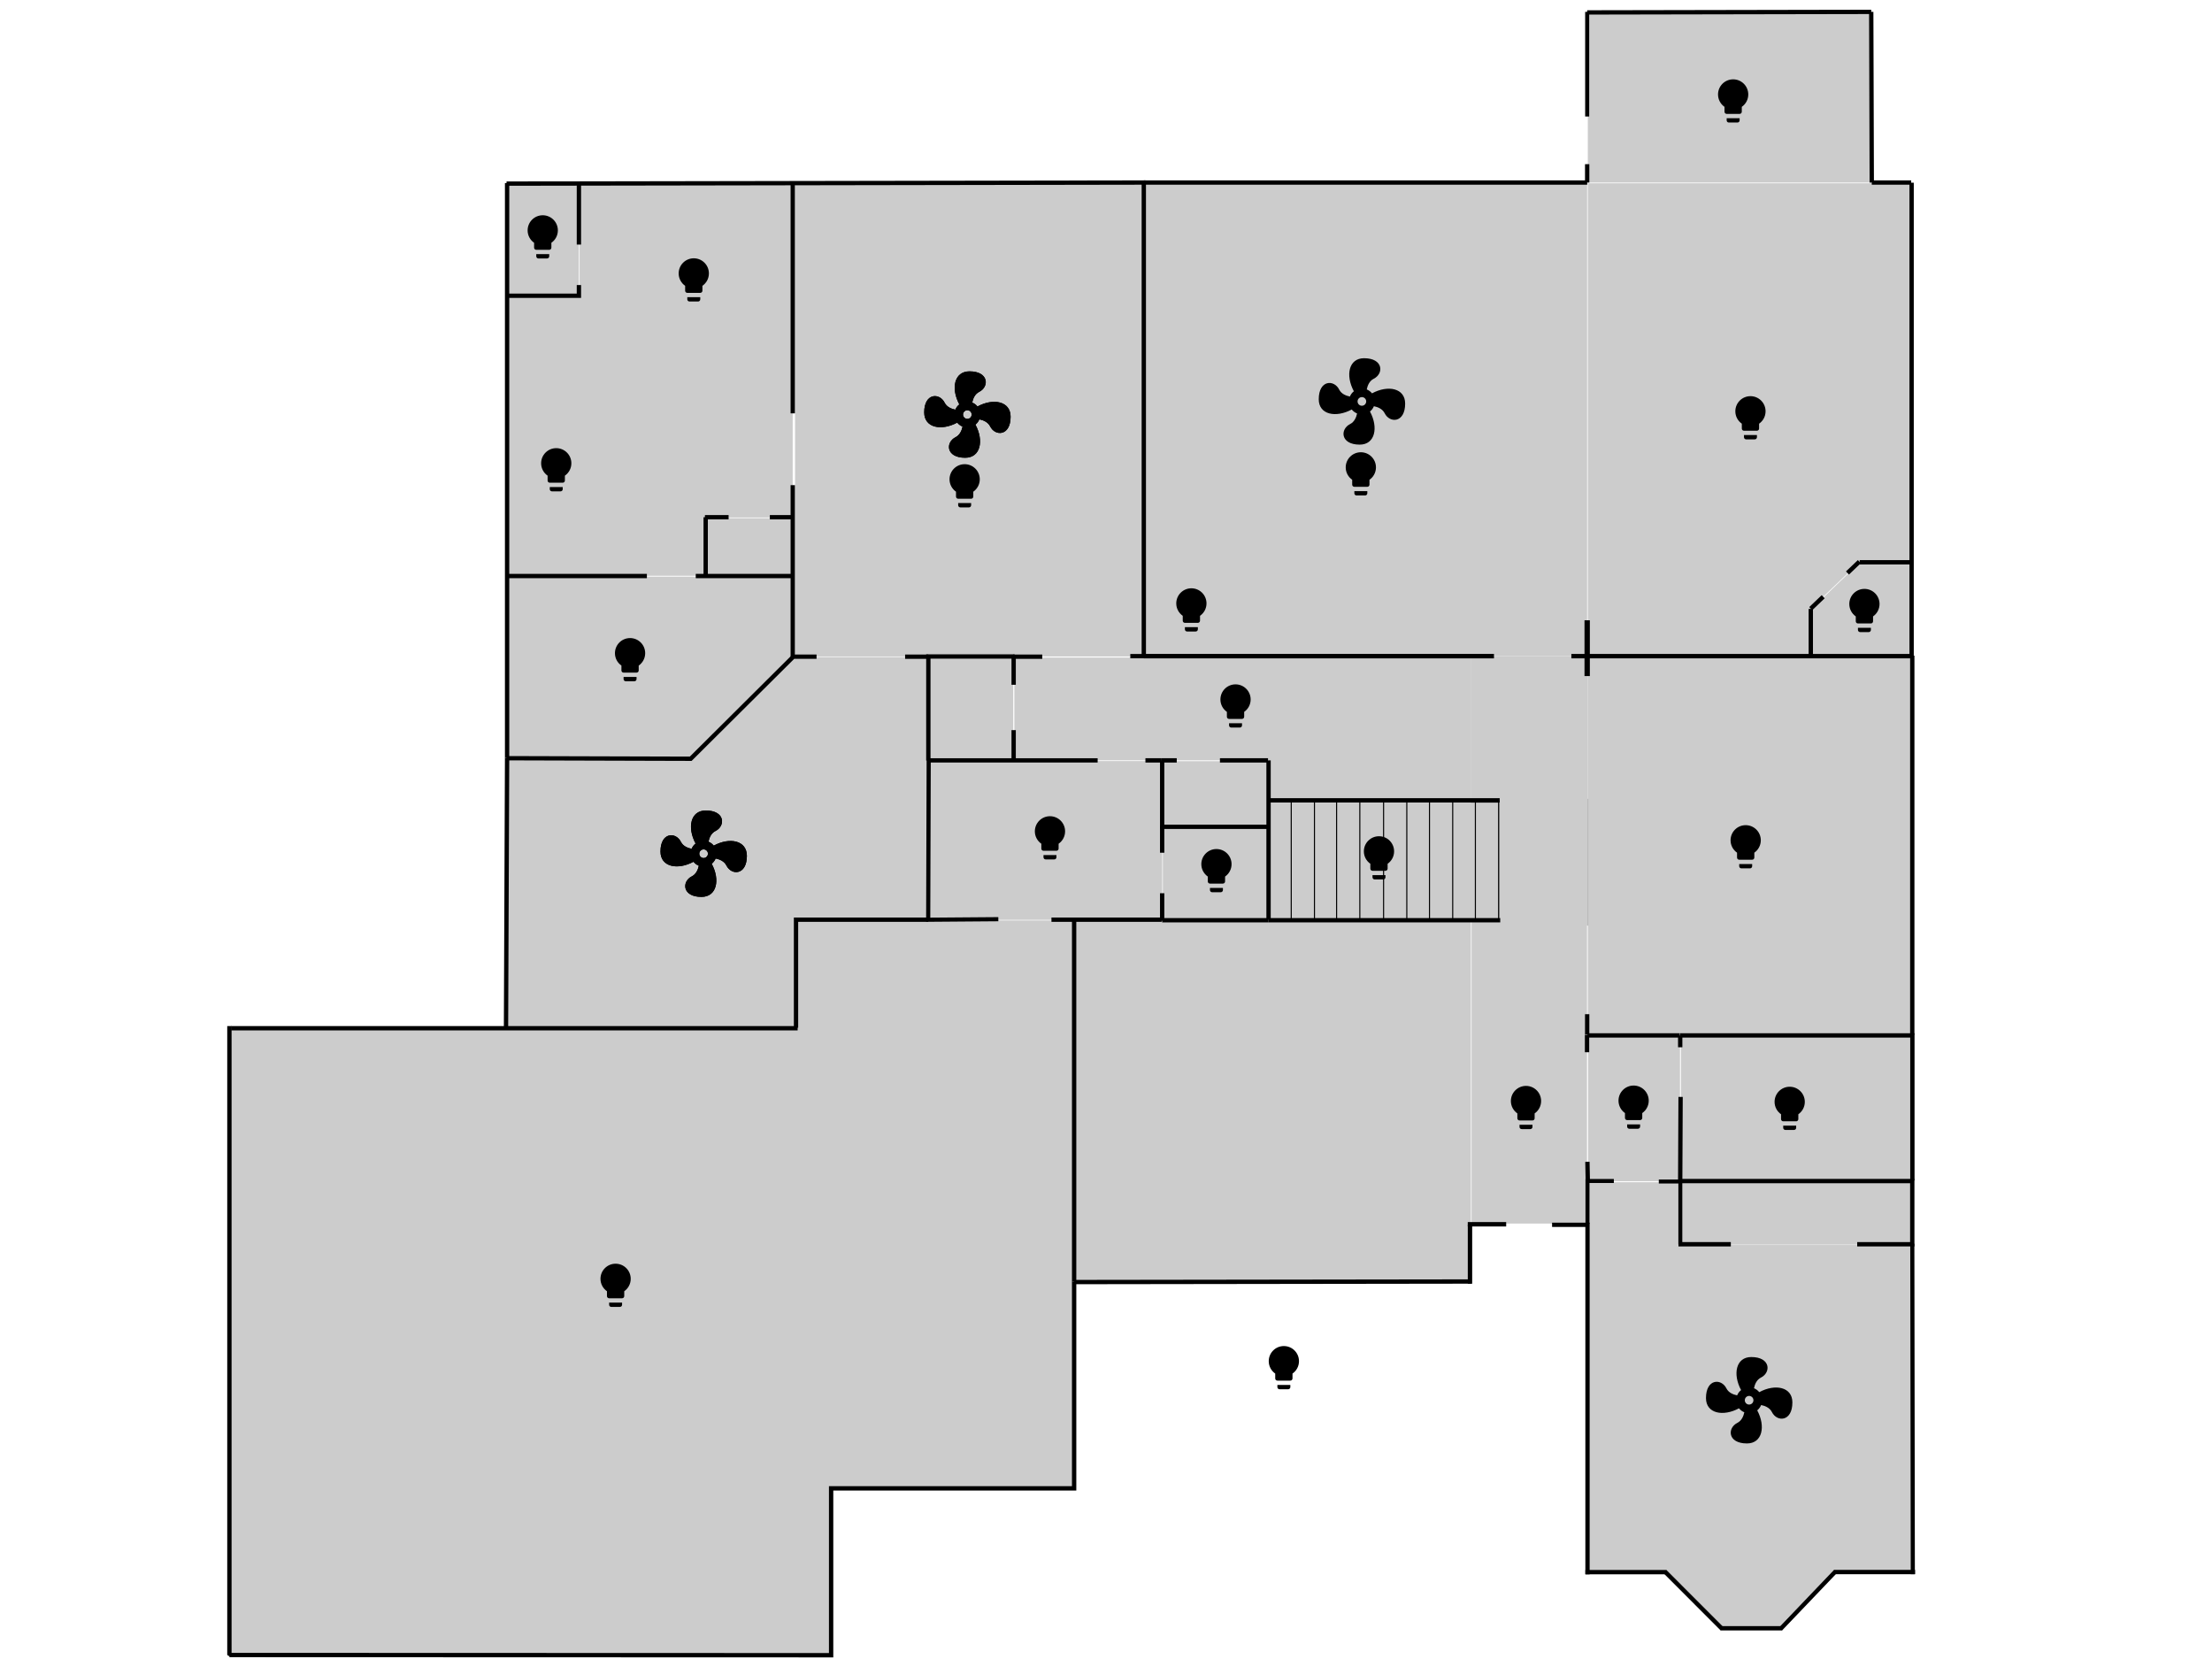
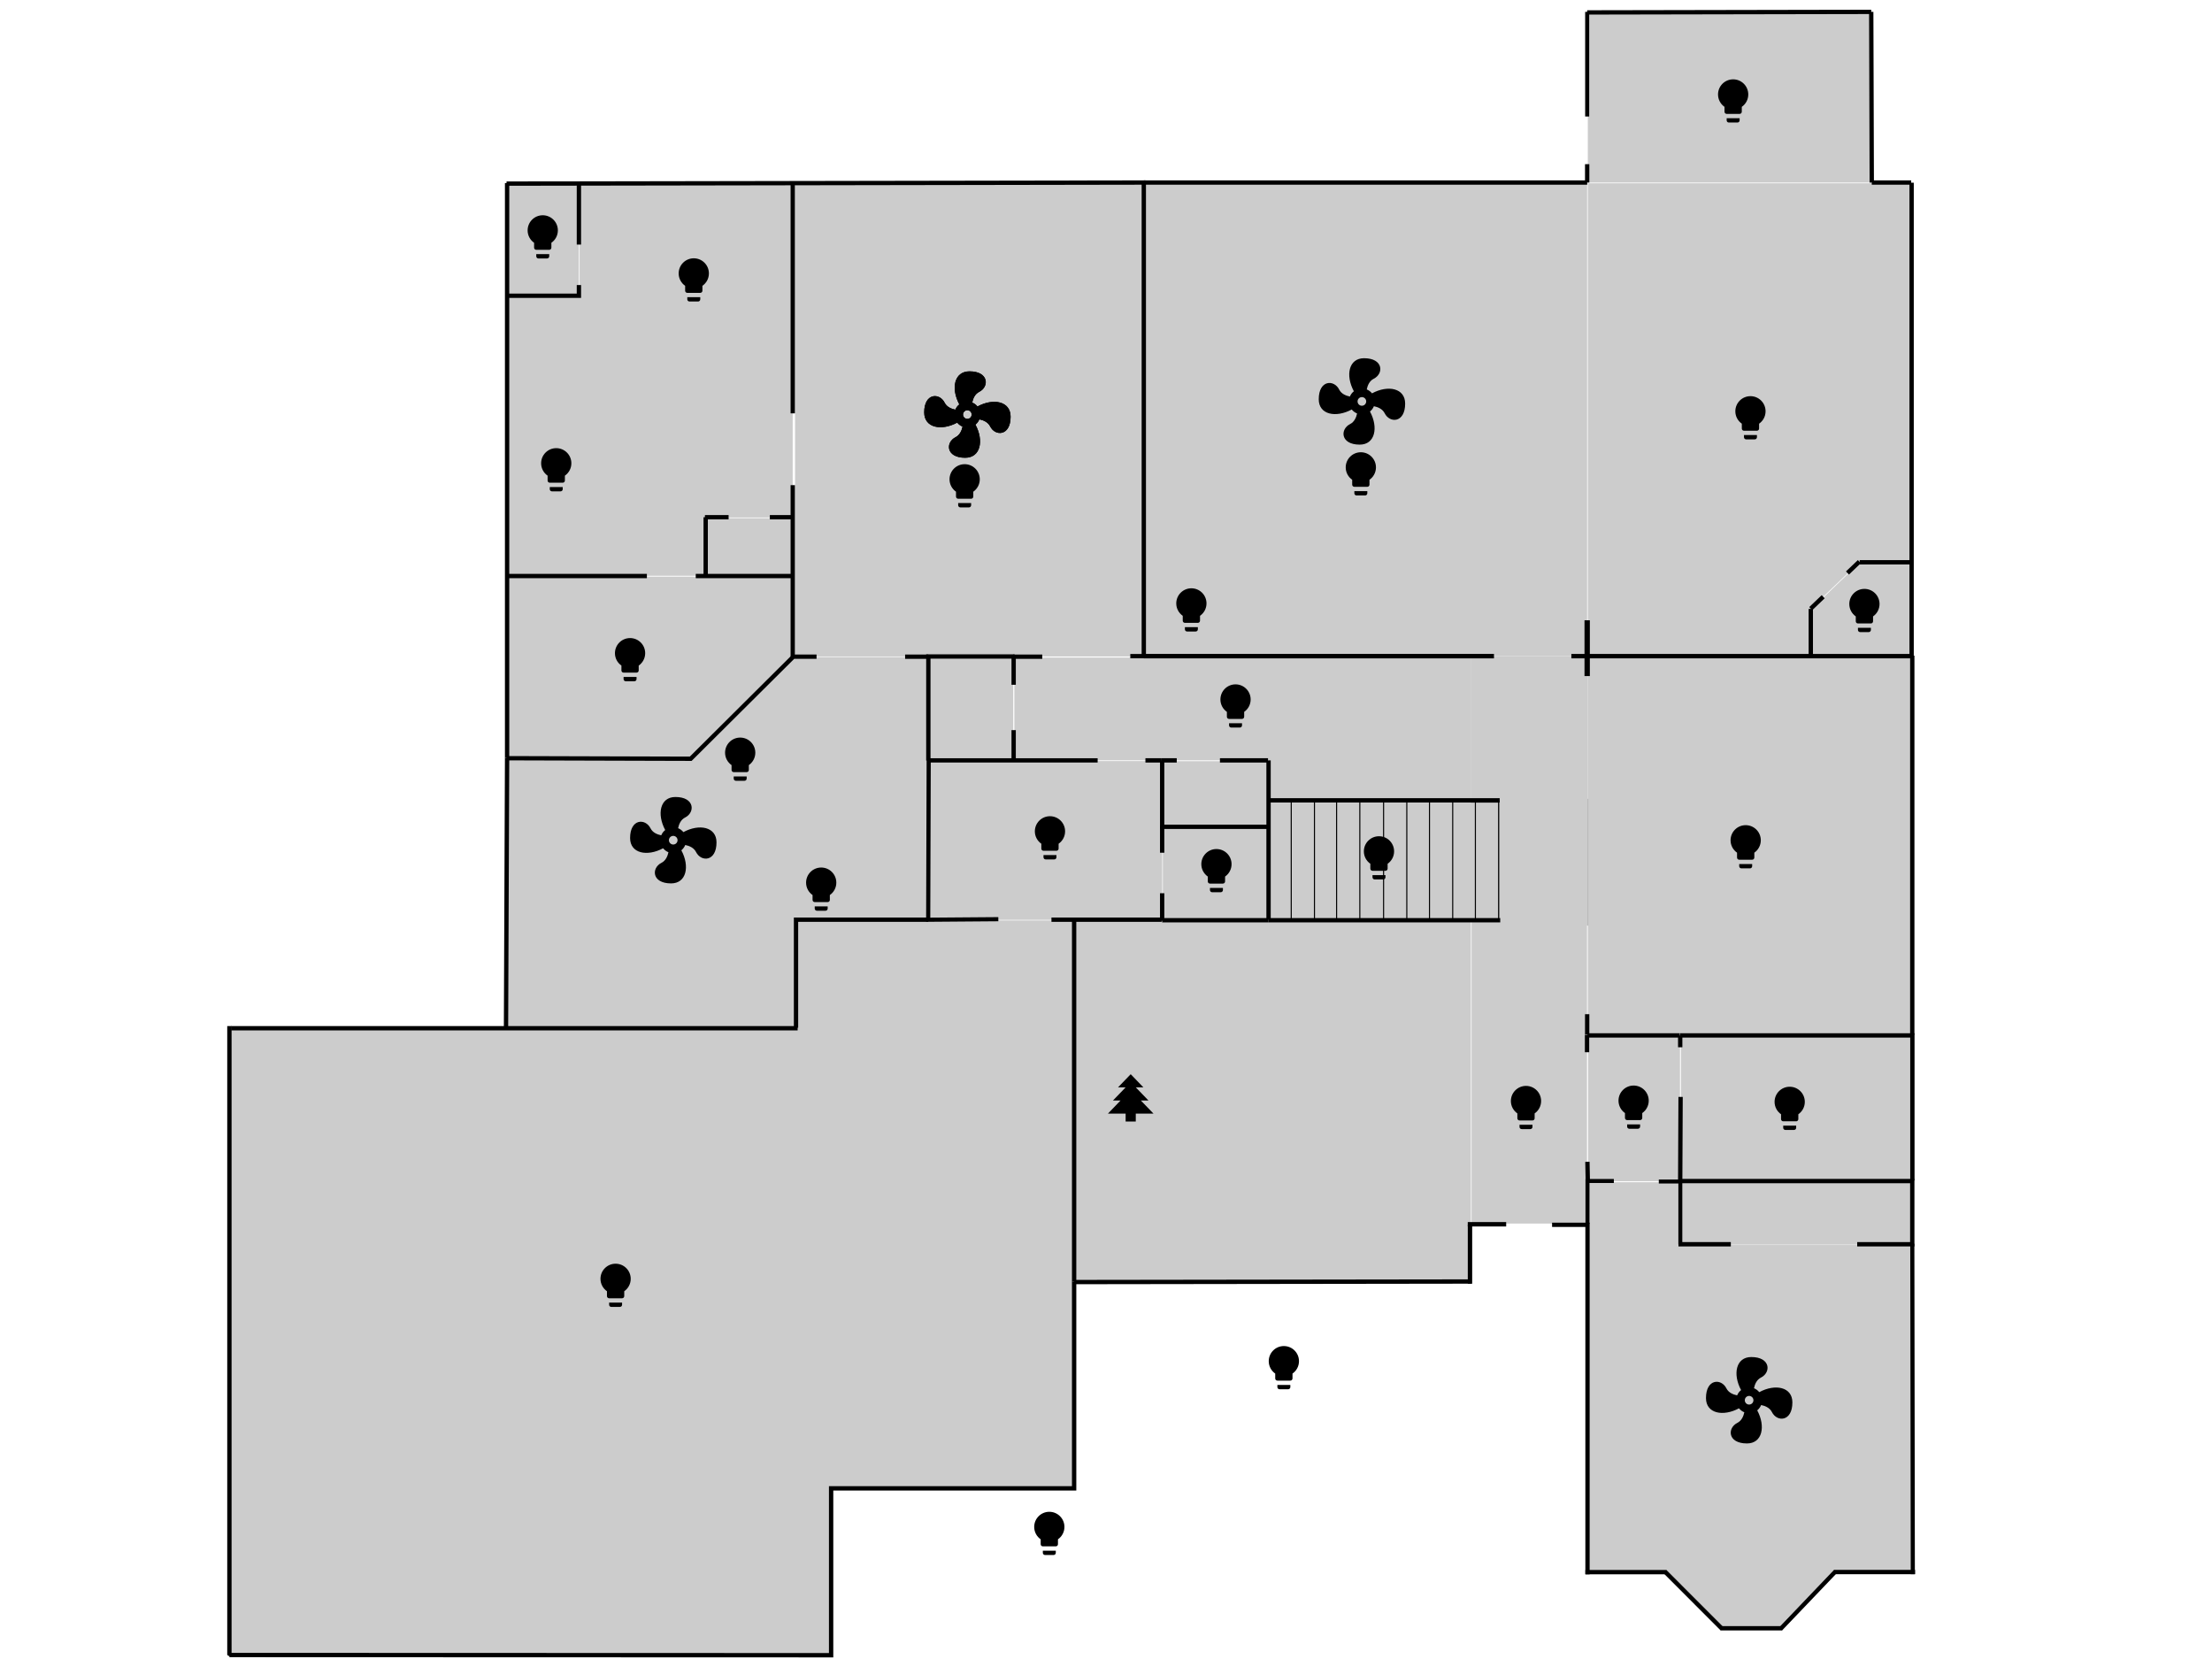
<svg xmlns="http://www.w3.org/2000/svg" width="1024" height="768" viewBox="0 0 1024 768" version="1.1" id="svg8">
  <defs id="defs2">
    <filter style="color-interpolation-filters:sRGB" id="filter4553" x="-0.783" width="2.566" y="-0.799" height="2.598">
      <feGaussianBlur stdDeviation="57.333" id="feGaussianBlur4555" />
    </filter>
  </defs>
  <g id="layer1" transform="translate(0,-93.79998)">
    <rect id="rect3742" width="175.767" height="172.231" x="214.152" y="543.097" style="opacity:0;stroke:none;stroke-opacity:1;filter:url(#filter4553)" transform="matrix(0.9641249,0,0,0.9706523,4.757906,7.760101)" />
    <path style="opacity:0.2;stroke:#000000;stroke-width:1.627;stroke-opacity:1" d="m 369.492,520.716 v 50.021 H 106.729 V 858.557 h 276.765 v -76.261 h 112.848 v -261.58 z" id="rect4581" />
    <path style="opacity:0.2;stroke:#000000;stroke-width:1.877;stroke-opacity:1" d="m 430.903,447.056 v 71.634 h 106.18 v -45.368 -26.266 z" id="rect4588" />
    <path style="opacity:0.2;stroke:#000000;stroke-width:1.879;stroke-opacity:1" d="m 539.228,447.109 h 47.205 v 28.329 h -47.205 z" id="rect4594" />
    <rect style="opacity:0.2;stroke:#000000;stroke-width:1.725;stroke-opacity:1" id="rect4599" width="47.312" height="41.149" x="539.175" y="477.543" />
    <rect style="opacity:0.2;stroke:#000000;stroke-width:1.593;stroke-opacity:1" id="rect4603" width="37.295" height="46.283" x="430.956" y="398.797" />
    <rect style="opacity:0.2;stroke:#000000;stroke-width:1.788;stroke-opacity:1" id="rect4616" width="160.532" height="217.354" x="368.946" y="179.446" />
    <path style="opacity:0.2;stroke:#000000;stroke-width:1.604;stroke-opacity:1" d="m 235.542,361.466 130.621,0.152 -0.002,36.514 -46.646,46.256 -83.973,-0.152 z" id="rect4618" />
    <path style="opacity:0.2;stroke:#000000;stroke-width:1.614;stroke-opacity:1" d="m 269.119,179.411 v 52.31 h -33.571 v 127.81 h 90.21 V 332.622 h 7.914 v -0.068 h 32.482 V 179.411 Z" id="rect4625" />
    <rect style="opacity:0.2;stroke:#000000;stroke-width:1.536;stroke-opacity:1" id="rect4635" width="31.569" height="50.369" x="235.621" y="179.411" />
    <rect style="opacity:0.2;stroke:#000000;stroke-width:1.522;stroke-opacity:1" id="rect4654" width="38.559" height="25.128" x="327.64" y="334.449" />
    <rect style="opacity:0.2;stroke:#000000;stroke-width:1.623;stroke-opacity:1" id="rect4656" width="181.816" height="165.79" x="498.282" y="520.714" />
    <path style="opacity:0.2;stroke:#000000;stroke-width:1.638;stroke-opacity:1" d="m 368.214,398.788 c -47.355,47.763 0.25,-0.5 -47.855,47.605 l -84.799,-0.25 0,122.726 h 131.904 v -50.231 h 61.255 l 0.25,-119.851 z" id="rect4663" />
    <rect style="opacity:0.2;stroke:#000000;stroke-width:1.591;stroke-opacity:1" id="rect4671" width="105.069" height="53.369" x="588.385" y="465.315" />
    <path id="rect4675" style="opacity:0.2;stroke:#000000;stroke-width:1.196;stroke-opacity:1" d="m 588.139,398.588 h 92.179 v 64.98 H 588.139 Z m -117.959,0.209 H 588.357 V 445.171 H 470.179 Z" />
    <rect style="opacity:0.2;stroke:#000000;stroke-width:1.614;stroke-opacity:1" id="rect4709" width="148.758" height="173.652" x="735.853" y="398.613" />
    <rect style="opacity:0.2;stroke:#000000;stroke-width:1.344;stroke-opacity:1" id="rect4711" width="105.921" height="65.763" x="778.829" y="574.072" />
    <path style="opacity:0.2;stroke:#000000;stroke-width:1.29;stroke-opacity:1" d="M 735.924 547.916 L 735.924 728.059 L 884.66 728.059 L 884.66 576.982 L 777.014 576.982 L 777.014 547.916 L 735.924 547.916 z M 773.576 728.674 L 785.59 740.689 L 797.602 752.705 L 810.861 752.693 L 824.121 752.682 L 832.684 743.693 C 837.393 738.75 842.53 733.348 844.1 731.689 L 846.953 728.674 L 810.266 728.674 L 773.576 728.674 z " transform="translate(0,93.79998)" id="binary_sensor.guest_occupancy">
      </path>
    <rect style="opacity:0.2;stroke:#000000;stroke-width:1.553;stroke-opacity:1" id="rect4715" width="41.001" height="65.682" x="735.94" y="574.174" />
    <rect style="opacity:0.2;stroke:#000000;stroke-width:1.614;stroke-opacity:1" id="rect4717" width="203.347" height="217.224" x="530.578" y="179.446" />
    <rect style="opacity:0.2;stroke:#000000;stroke-width:1.614;stroke-opacity:1" id="rect4721" width="129.912" height="77.265" x="735.854" y="100.24" />
    <path id="rect4735" style="opacity:0.2;stroke:#000000;stroke-width:1.614;stroke-opacity:1" d="m 837.496,353.174 h 22.969 c -22.969,21.996 0,0 -22.969,21.996 z M 735.853,179.448 V 396.671 H 837.496 V 353.174 h 47.115 V 179.448 Z" />
    <path style="opacity:0.2;stroke:#000000;stroke-width:0.913;stroke-opacity:1" d="m 860.827,354.959 h 23.983 v 41.711 h -45.676 v -20.856 z" id="rect5352" />
    <path style="fill:none;stroke:#000000;stroke-width:2.011;stroke-linecap:butt;stroke-linejoin:miter;stroke-miterlimit:4;stroke-dasharray:none;stroke-opacity:1" d="m 106.2,568.8 c 0,292.168 0,291.157 0,291.157 v 0 c 278.3,0.093 278.55,0.093 278.55,0.093 v 0 0 -77.25 h 112.5 v 0 0 l 0,-95.75" id="path5359" />
    <path style="opacity:0.2;stroke:#000000;stroke-width:2.961;stroke-opacity:1" d="M 682.416 305.246 L 682.416 370.26 L 733.496 370.26 L 733.496 305.246 L 682.416 305.246 z M 695.355 371.289 L 695.355 427.012 L 733.775 427.012 L 733.775 371.289 L 695.355 371.289 z M 682.715 428.254 L 682.715 564.943 L 733.195 564.943 L 733.195 428.254 L 682.715 428.254 z " transform="translate(0,93.79998)" id="path5914" />
    <path style="fill:none;stroke:#000000;stroke-width:2;stroke-linecap:butt;stroke-linejoin:miter;stroke-opacity:1;stroke-miterlimit:4;stroke-dasharray:none" d="m 497.25,687.3 183.75,-0.25" id="path5920" />
    <path style="fill:none;stroke:#000000;stroke-width:1px;stroke-linecap:butt;stroke-linejoin:miter;stroke-opacity:1" d="M 680.25,686.55 Z" id="path5926" />
    <path style="fill:none;stroke:#000000;stroke-width:2.029;stroke-linecap:butt;stroke-linejoin:miter;stroke-miterlimit:4;stroke-dasharray:none;stroke-opacity:1" d="m 680.5,688.081 v -27.281 0" id="path5928" />
    <path style="fill:none;stroke:#000000;stroke-width:2.045;stroke-linecap:butt;stroke-linejoin:miter;stroke-miterlimit:4;stroke-dasharray:none;stroke-opacity:1" d="m 679.469,660.55 h 17.781" id="path5930" />
    <path style="fill:none;stroke:#000000;stroke-width:1.979;stroke-linecap:butt;stroke-linejoin:miter;stroke-miterlimit:4;stroke-dasharray:none;stroke-opacity:1" d="m 718.505,660.795 v 0 0 h 16.394 v 161.797" id="path5932" />
    <path style="fill:none;stroke:#000000;stroke-width:1.854;stroke-linecap:butt;stroke-linejoin:miter;stroke-miterlimit:4;stroke-dasharray:none;stroke-opacity:1" d="m 734.892,660.338 v -19.823 h 12.202 v 0 0" id="path5949" />
    <path style="fill:none;stroke:#000000;stroke-width:1.825;stroke-linecap:butt;stroke-linejoin:miter;stroke-miterlimit:4;stroke-dasharray:none;stroke-opacity:1" d="m 767.912,640.758 h 9.966 v 29.087" id="path5951" />
    <path style="fill:none;stroke:#000000;stroke-width:2.02;stroke-linecap:butt;stroke-linejoin:miter;stroke-miterlimit:4;stroke-dasharray:none;stroke-opacity:1" d="m 777.012,669.8 h 24.238" id="path5953" />
    <path style="fill:none;stroke:#000000;stroke-width:2;stroke-linecap:butt;stroke-linejoin:miter;stroke-opacity:1;stroke-miterlimit:4;stroke-dasharray:none" d="m 859.75,669.8 v 0 0 h 25.5 v -29.25 0 0 l -107.5,0" id="path5955" />
    <path style="fill:none;stroke:#000000;stroke-width:1.907;stroke-linecap:butt;stroke-linejoin:miter;stroke-miterlimit:4;stroke-dasharray:none;stroke-opacity:1" d="m 885.267,669.548 0.228,152.973" id="path5957" />
    <path style="fill:none;stroke:#000000;stroke-width:2;stroke-linecap:butt;stroke-linejoin:miter;stroke-opacity:1;stroke-miterlimit:4;stroke-dasharray:none" d="m 885.298,640.299 v -67.175 0 0 0 0 l -107.48,10e-6 v 0" id="path5959" />
    <path style="fill:none;stroke:#000000;stroke-width:2;stroke-linecap:butt;stroke-linejoin:miter;stroke-opacity:1;stroke-miterlimit:4;stroke-dasharray:none" d="m 777.817,640.476 0.177,-38.891" id="path5961" />
    <path style="fill:none;stroke:#000000;stroke-width:2;stroke-linecap:butt;stroke-linejoin:miter;stroke-opacity:1;stroke-miterlimit:4;stroke-dasharray:none" d="m 777.817,573.124 v 5.48" id="path5965" />
    <path style="fill:none;stroke:#000000;stroke-width:2;stroke-linecap:butt;stroke-linejoin:miter;stroke-opacity:1;stroke-miterlimit:4;stroke-dasharray:none" d="M 777.641,573.124 H 734.861" id="path5967" />
    <path style="fill:none;stroke:#000000;stroke-width:2;stroke-linecap:butt;stroke-linejoin:miter;stroke-opacity:1;stroke-miterlimit:4;stroke-dasharray:none" d="m 734.684,572.947 v 7.955" id="path5969" />
    <path style="fill:none;stroke:#000000;stroke-width:2;stroke-linecap:butt;stroke-linejoin:miter;stroke-opacity:1;stroke-miterlimit:4;stroke-dasharray:none" d="m 735.037,640.299 -0.177,-8.662" id="path5971" />
    <path style="fill:none;stroke:#000000;stroke-width:2;stroke-linecap:butt;stroke-linejoin:miter;stroke-opacity:1;stroke-miterlimit:4;stroke-dasharray:none" d="m 885.25,572.8 v -175.5 0 0" id="path5973" />
    <path style="fill:none;stroke:#000000;stroke-width:2;stroke-linecap:butt;stroke-linejoin:miter;stroke-opacity:1;stroke-miterlimit:4;stroke-dasharray:none" d="m 734.75,572.8 v -9.5 0" id="path5975" />
    <path style="fill:none;stroke:#000000;stroke-width:2.469;stroke-linecap:butt;stroke-linejoin:miter;stroke-miterlimit:4;stroke-dasharray:none;stroke-opacity:1" d="m 734.75,380.952 v 24.581 h -0.136 v 0" id="path5977" />
    <path style="fill:none;stroke:#000000;stroke-width:2.046;stroke-linecap:butt;stroke-linejoin:miter;stroke-miterlimit:4;stroke-dasharray:none;stroke-opacity:1" d="M 727.429,397.55 H 885.25" id="path5979" />
    <path style="fill:none;stroke:#000000;stroke-width:2;stroke-linecap:butt;stroke-linejoin:miter;stroke-opacity:1;stroke-miterlimit:4;stroke-dasharray:none" d="m 694.25,464.3 h -107" id="path5981" />
    <path style="fill:none;stroke:#000000;stroke-width:2;stroke-linecap:butt;stroke-linejoin:miter;stroke-opacity:1;stroke-miterlimit:4;stroke-dasharray:none" d="m 587.25,519.8 h 107.25" id="path5983" />
    <path style="fill:none;stroke:#000000;stroke-width:2;stroke-linecap:butt;stroke-linejoin:miter;stroke-opacity:1;stroke-miterlimit:4;stroke-dasharray:none" d="m 587.25,445.8 v 18.25 l 0,55.5" id="path5985" />
    <path style="fill:none;stroke:#000000;stroke-width:2;stroke-linecap:butt;stroke-linejoin:miter;stroke-opacity:1;stroke-miterlimit:4;stroke-dasharray:none" d="m 587,476.55 h -49 v 0 0 0 l 0,-30.75" id="path5987" />
    <path style="fill:none;stroke:#000000;stroke-width:2;stroke-linecap:butt;stroke-linejoin:miter;stroke-opacity:1;stroke-miterlimit:4;stroke-dasharray:none" d="m 537.75,445.8 h 7" id="path5989" />
    <path style="fill:none;stroke:#000000;stroke-width:2;stroke-linecap:butt;stroke-linejoin:miter;stroke-opacity:1;stroke-miterlimit:4;stroke-dasharray:none" d="M 587,445.8 H 564.75" id="path5991" />
    <path style="fill:none;stroke:#000000;stroke-width:2;stroke-linecap:butt;stroke-linejoin:miter;stroke-opacity:1;stroke-miterlimit:4;stroke-dasharray:none" d="m 537.75,445.8 h -7.5" id="path6003" />
    <path style="fill:none;stroke:#000000;stroke-width:2;stroke-linecap:butt;stroke-linejoin:miter;stroke-opacity:1;stroke-miterlimit:4;stroke-dasharray:none" d="m 587.25,519.8 h -49.25 v 0 0" id="path6005" />
    <path style="fill:none;stroke:#000000;stroke-width:2;stroke-linecap:butt;stroke-linejoin:miter;stroke-opacity:1;stroke-miterlimit:4;stroke-dasharray:none" d="m 538,476.05 v 12.5" id="path6007" />
    <path style="fill:none;stroke:#000000;stroke-width:2;stroke-linecap:butt;stroke-linejoin:miter;stroke-opacity:1;stroke-miterlimit:4;stroke-dasharray:none" d="m 538,520.05 v -12.75 0 0 0" id="path6009" />
    <path style="fill:none;stroke:#000000;stroke-width:1.973;stroke-linecap:butt;stroke-linejoin:miter;stroke-miterlimit:4;stroke-dasharray:none;stroke-opacity:1" d="m 429.75,445.8 h 78.379" id="path6015" />
    <path style="fill:none;stroke:#000000;stroke-width:1.92;stroke-linecap:butt;stroke-linejoin:miter;stroke-miterlimit:4;stroke-dasharray:none;stroke-opacity:1" d="m 429.921,445.529 -0.23,74.041 32.462,-0.25" id="path6017" />
    <path style="fill:none;stroke:#000000;stroke-width:2;stroke-linecap:butt;stroke-linejoin:miter;stroke-opacity:1;stroke-miterlimit:4;stroke-dasharray:none" d="m 486.75,519.55 h 10.5 l 40.5,0" id="path6019" />
    <path style="fill:none;stroke:#000000;stroke-width:2;stroke-linecap:butt;stroke-linejoin:miter;stroke-opacity:1;stroke-miterlimit:4;stroke-dasharray:none" d="m 497.25,687.05 v -167.5 0 0 0" id="path6021" />
    <path style="fill:none;stroke:#000000;stroke-width:2;stroke-linecap:butt;stroke-linejoin:miter;stroke-miterlimit:4;stroke-dasharray:none;stroke-opacity:1" d="m 107,569.8 h 262.25" id="path6023" />
    <path style="fill:none;stroke:#000000;stroke-width:2;stroke-linecap:butt;stroke-linejoin:miter;stroke-opacity:1;stroke-miterlimit:4;stroke-dasharray:none" d="m 368.5,569.55 v -50 0 0 l 61.25,0" id="path6025" />
    <path style="fill:none;stroke:#000000;stroke-width:2;stroke-linecap:butt;stroke-linejoin:miter;stroke-opacity:1;stroke-miterlimit:4;stroke-dasharray:none" d="M 884.944,398.291 V 178.381" id="path6027" />
    <path style="fill:none;stroke:#000000;stroke-width:2;stroke-linecap:butt;stroke-linejoin:miter;stroke-opacity:1;stroke-miterlimit:4;stroke-dasharray:none" d="m 884.944,354.097 h -24.042 v 0" id="path6029" />
    <path style="fill:none;stroke:#000000;stroke-width:2;stroke-linecap:butt;stroke-linejoin:miter;stroke-opacity:1;stroke-miterlimit:4;stroke-dasharray:none" d="M 838.275,397.231 V 375.664" id="path6031" />
    <path style="fill:none;stroke:#000000;stroke-width:2;stroke-linecap:butt;stroke-linejoin:miter;stroke-opacity:1;stroke-miterlimit:4;stroke-dasharray:none" d="m 838.25,375.55 5.75,-5.5" id="path6033" />
    <path style="fill:none;stroke:#000000;stroke-width:2;stroke-linecap:butt;stroke-linejoin:miter;stroke-opacity:1;stroke-miterlimit:4;stroke-dasharray:none" d="m 860.75,353.8 -5.5,5.25" id="path6035" />
    <path style="fill:none;stroke:#000000;stroke-width:2;stroke-linecap:butt;stroke-linejoin:miter;stroke-opacity:1;stroke-miterlimit:4;stroke-dasharray:none" d="m 884.75,178.3 h -18.25" id="path6037" />
    <path style="fill:none;stroke:#000000;stroke-width:2;stroke-linecap:butt;stroke-linejoin:miter;stroke-opacity:1;stroke-miterlimit:4;stroke-dasharray:none" d="m 866.25,99.3 0.25,79" id="path6039" />
    <path style="fill:none;stroke:#000000;stroke-width:2;stroke-linecap:butt;stroke-linejoin:miter;stroke-opacity:1;stroke-miterlimit:4;stroke-dasharray:none" d="m 866.25,99.3 -131.5,0.25" id="path6041" />
    <path style="fill:none;stroke:#000000;stroke-width:2;stroke-linecap:butt;stroke-linejoin:miter;stroke-opacity:1;stroke-miterlimit:4;stroke-dasharray:none" d="m 734.75,178.3 v -8.5" id="path6043" />
    <path style="fill:none;stroke:#000000;stroke-width:1.868;stroke-linecap:butt;stroke-linejoin:miter;stroke-miterlimit:4;stroke-dasharray:none;stroke-opacity:1" d="M 734.75,99.3 V 147.729" id="path6045" />
    <path style="fill:none;stroke:#000000;stroke-width:2;stroke-linecap:butt;stroke-linejoin:miter;stroke-opacity:1;stroke-miterlimit:4;stroke-dasharray:none" d="M 734.75,178.3 H 529.5 v 0 0" id="path6047" />
    <path style="fill:none;stroke:#000000;stroke-width:2.069;stroke-linecap:butt;stroke-linejoin:miter;stroke-miterlimit:4;stroke-dasharray:none;stroke-opacity:1" d="M 691.607,397.55 H 529.5" id="path6049" />
    <path style="fill:none;stroke:#000000;stroke-width:2;stroke-linecap:butt;stroke-linejoin:miter;stroke-opacity:1;stroke-miterlimit:4;stroke-dasharray:none" d="m 529.5,178.3 v 219.25 0 0 0 0 0" id="path6051" />
    <path style="fill:none;stroke:#000000;stroke-width:2;stroke-linecap:butt;stroke-linejoin:miter;stroke-opacity:1;stroke-miterlimit:4;stroke-dasharray:none" d="m 429.759,445.892 v -48.183 l 39.933,1e-5" id="path6053" />
    <path style="fill:none;stroke:#000000;stroke-width:2;stroke-linecap:butt;stroke-linejoin:miter;stroke-opacity:1;stroke-miterlimit:4;stroke-dasharray:none" d="m 469.25,397.55 v 13 0.25 0" id="path6055" />
    <path style="fill:none;stroke:#000000;stroke-width:2;stroke-linecap:butt;stroke-linejoin:miter;stroke-opacity:1;stroke-miterlimit:4;stroke-dasharray:none" d="m 469.25,445.55 v -13.75 0 0" id="path6057" />
    <path style="fill:none;stroke:#000000;stroke-width:2;stroke-linecap:butt;stroke-linejoin:miter;stroke-opacity:1;stroke-miterlimit:4;stroke-dasharray:none" d="m 469,397.8 h 13.5" id="path6065" />
    <path id="path6067" d="m 523.25,397.55 h 6.5" style="fill:none;stroke:#000000;stroke-width:2;stroke-linecap:butt;stroke-linejoin:miter;stroke-miterlimit:4;stroke-dasharray:none;stroke-opacity:1" />
    <path style="fill:none;stroke:#000000;stroke-width:2;stroke-linecap:butt;stroke-linejoin:miter;stroke-opacity:1;stroke-miterlimit:4;stroke-dasharray:none" d="m 429.75,397.8 h -10.75" id="path6069" />
    <path style="fill:none;stroke:#000000;stroke-width:2;stroke-linecap:butt;stroke-linejoin:miter;stroke-opacity:1;stroke-miterlimit:4;stroke-dasharray:none" d="m 378,397.8 h -10.75 l -47.5,47.25 -85.25,-0.25 v 0 0" id="path6071" />
    <path style="fill:none;stroke:#000000;stroke-width:2;stroke-linecap:butt;stroke-linejoin:miter;stroke-opacity:1;stroke-miterlimit:4;stroke-dasharray:none" d="m 234.75,444.55 -0.5,125" id="path6073" />
    <path style="fill:none;stroke:#000000;stroke-width:2.003;stroke-linecap:butt;stroke-linejoin:miter;stroke-miterlimit:4;stroke-dasharray:none;stroke-opacity:1" d="m 530.25,178.3 -295.75,0.5" id="path6075" />
    <path style="fill:none;stroke:#000000;stroke-width:2;stroke-linecap:butt;stroke-linejoin:miter;stroke-opacity:1;stroke-miterlimit:4;stroke-dasharray:none" d="M 234.75,178.55 V 444.55" id="path6077" />
    <path style="fill:none;stroke:#000000;stroke-width:2;stroke-linecap:butt;stroke-linejoin:miter;stroke-opacity:1;stroke-miterlimit:4;stroke-dasharray:none" d="m 366.988,318.388 v 79.55" id="path6079" />
    <path style="fill:none;stroke:#000000;stroke-width:2;stroke-linecap:butt;stroke-linejoin:miter;stroke-opacity:1;stroke-miterlimit:4;stroke-dasharray:none" d="M 366.988,285.154 V 178.381" id="path6081" />
    <path style="fill:none;stroke:#000000;stroke-width:2;stroke-linecap:butt;stroke-linejoin:miter;stroke-opacity:1;stroke-miterlimit:4;stroke-dasharray:none" d="m 234.406,230.707 h 33.588 v 0 0 l 0,-4.95 v 0 0" id="path6083" />
    <path style="fill:none;stroke:#000000;stroke-width:2;stroke-linecap:butt;stroke-linejoin:miter;stroke-opacity:1;stroke-miterlimit:4;stroke-dasharray:none" d="m 267.993,178.381 v 28.638" id="path6085" />
    <path style="fill:none;stroke:#000000;stroke-width:2;stroke-linecap:butt;stroke-linejoin:miter;stroke-opacity:1;stroke-miterlimit:4;stroke-dasharray:none" d="m 322.087,360.461 h 44.901" id="path6087" />
    <path style="fill:none;stroke:#000000;stroke-width:2;stroke-linecap:butt;stroke-linejoin:miter;stroke-opacity:1;stroke-miterlimit:4;stroke-dasharray:none" d="M 299.46,360.461 H 234.759" id="path6089" />
    <path style="fill:none;stroke:#000000;stroke-width:2;stroke-linecap:butt;stroke-linejoin:miter;stroke-opacity:1;stroke-miterlimit:4;stroke-dasharray:none" d="M 326.683,359.754 V 333.238" id="path6091" />
    <path style="fill:none;stroke:#000000;stroke-width:2;stroke-linecap:butt;stroke-linejoin:miter;stroke-opacity:1;stroke-miterlimit:4;stroke-dasharray:none" d="m 366.988,333.238 h -10.607 v 0" id="path6093" />
    <path style="fill:none;stroke:#000000;stroke-width:2;stroke-linecap:butt;stroke-linejoin:miter;stroke-opacity:1;stroke-miterlimit:4;stroke-dasharray:none" d="m 326.33,333.238 h 10.96 v 0" id="path6097" />
    <path id="path6122" d="m 693.75,464.05 v 55.5" style="fill:none;stroke:#000000;stroke-width:0.5;stroke-linecap:butt;stroke-linejoin:miter;stroke-miterlimit:4;stroke-dasharray:none;stroke-opacity:1" />
    <path style="fill:none;stroke:#000000;stroke-width:0.5;stroke-linecap:butt;stroke-linejoin:miter;stroke-miterlimit:4;stroke-dasharray:none;stroke-opacity:1" d="m 683,464.05 v 55.5" id="path6124" />
    <path style="fill:none;stroke:#000000;stroke-width:0.5;stroke-linecap:butt;stroke-linejoin:miter;stroke-miterlimit:4;stroke-dasharray:none;stroke-opacity:1" d="m 672.5,464.3 v 55.5" id="path6126" />
    <path id="path6128" d="m 661.75,464.3 v 55.5" style="fill:none;stroke:#000000;stroke-width:0.5;stroke-linecap:butt;stroke-linejoin:miter;stroke-miterlimit:4;stroke-dasharray:none;stroke-opacity:1" />
    <path id="path6130" d="m 651.25,464.55 v 55.5" style="fill:none;stroke:#000000;stroke-width:0.5;stroke-linecap:butt;stroke-linejoin:miter;stroke-miterlimit:4;stroke-dasharray:none;stroke-opacity:1" />
    <path style="fill:none;stroke:#000000;stroke-width:0.5;stroke-linecap:butt;stroke-linejoin:miter;stroke-miterlimit:4;stroke-dasharray:none;stroke-opacity:1" d="m 640.5,464.55 v 55.5" id="path6132" />
    <path style="fill:none;stroke:#000000;stroke-width:0.5;stroke-linecap:butt;stroke-linejoin:miter;stroke-miterlimit:4;stroke-dasharray:none;stroke-opacity:1" d="m 629.5,464.55 v 55.5" id="path6134" />
    <path id="path6136" d="m 618.75,464.55 v 55.5" style="fill:none;stroke:#000000;stroke-width:0.5;stroke-linecap:butt;stroke-linejoin:miter;stroke-miterlimit:4;stroke-dasharray:none;stroke-opacity:1" />
    <path id="path6138" d="m 608.5,464.3 v 55.5" style="fill:none;stroke:#000000;stroke-width:0.5;stroke-linecap:butt;stroke-linejoin:miter;stroke-miterlimit:4;stroke-dasharray:none;stroke-opacity:1" />
    <path style="fill:none;stroke:#000000;stroke-width:0.5;stroke-linecap:butt;stroke-linejoin:miter;stroke-miterlimit:4;stroke-dasharray:none;stroke-opacity:1" d="m 597.75,464.3 v 55.5" id="path6140" />
    <rect style="opacity:0.2;stroke:#000000;stroke-opacity:1" id="rect127" width="105.712" height="27.931" x="778.878" y="641.536">
      </rect>
    <g id="g4207">
      <path style="stroke-width:1.999" d="m 809.718,740.013 a 1.997,2 0 0 0 -1.997,2 1.997,2 0 0 0 1.997,2 1.997,2 0 0 0 1.997,-2 1.997,2 0 0 0 -1.997,-2 m 0.998,-18 c 8.987,0 9.206,7.14 4.493,9.5 -1.977,0.98 -2.856,3.08 -3.235,4.94 0.959,0.4 1.797,1.02 2.436,1.82 7.389,-4 15.337,-2.42 15.337,4.74 0,9 -7.129,9.2 -9.486,4.46 -0.999,-1.98 -3.115,-2.86 -4.973,-3.24 -0.399,0.96 -1.018,1.78 -1.817,2.46 3.974,7.38 2.396,15.32 -4.753,15.32 -8.987,0 -9.166,-7.16 -4.453,-9.52 1.957,-0.98 2.836,-3.06 3.235,-4.9 -0.978,-0.4 -1.837,-1.04 -2.476,-1.84 -7.369,3.96 -15.277,2.4 -15.277,-4.74 0,-9 7.109,-9.22 9.466,-4.48 0.999,1.98 3.095,2.84 4.953,3.22 0.379,-0.96 1.018,-1.8 1.837,-2.44 -3.974,-7.38 -2.396,-15.3 4.713,-15.3 z" id="switch.guest_fan_and_lights_switch">
        </path>
    </g>
    <path id="switch.guest_hall_lights_switch" d="m 756.25,596.331 a 7,7 0 0 0 -7,7 c 0,2.38 1.19,4.47 3,5.74 v 2.26 a 1,1 0 0 0 1,1 h 6 a 1,1 0 0 0 1,-1 v -2.26 c 1.81,-1.27 3,-3.36 3,-5.74 a 7,7 0 0 0 -7,-7 m -3,19 a 1,1 0 0 0 1,1 h 4 a 1,1 0 0 0 1,-1 v -1 h -6 z">
      </path>
    <rect id="rect3954" width="37.5" height="2" x="733.927" y="820.589" style="stroke-width:0.986" />
    <rect id="rect3954-9" width="37.5" height="2" x="849.044" y="820.542" style="stroke-width:0.986" />
    <rect id="rect3954-7" width="28.454" height="2" x="796.543" y="846.575" style="stroke-width:0.859" />
    <rect id="rect3954-95" width="37.5" height="2" x="1125.784" y="33.994" style="stroke-width:0.986" transform="rotate(45.03952)" />
    <rect id="rect3954-1" width="36.842" height="1.964" x="-28.817" y="1180.816" style="stroke-width:0.968" transform="matrix(0.6908019,-0.7230441,0.7143296,0.6998095,0,0)" />
-     <path d="m 706.431,596.493 a 7,7 0 0 0 -7,7 c 0,2.38 1.19,4.47 3,5.74 v 2.26 a 1,1 0 0 0 1,1 h 6 a 1,1 0 0 0 1,-1 v -2.26 c 1.81,-1.27 3,-3.36 3,-5.74 a 7,7 0 0 0 -7,-7 m -3,19 a 1,1 0 0 0 1,1 h 4 a 1,1 0 0 0 1,-1 v -1 h -6 z" id="path137">
+     <path d="m 706.431,596.493 a 7,7 0 0 0 -7,7 c 0,2.38 1.19,4.47 3,5.74 v 2.26 a 1,1 0 0 0 1,1 h 6 a 1,1 0 0 0 1,-1 v -2.26 c 1.81,-1.27 3,-3.36 3,-5.74 a 7,7 0 0 0 -7,-7 m -3,19 a 1,1 0 0 0 1,1 h 4 a 1,1 0 0 0 1,-1 v -1 h -6 z" id="switch.entry_light_switch">
      </path>
    <path id="path141" d="m 828.501,596.884 a 7,7 0 0 0 -7,7 c 0,2.38 1.19,4.47 3,5.74 v 2.26 a 1,1 0 0 0 1,1 h 6 a 1,1 0 0 0 1,-1 v -2.26 c 1.81,-1.27 3,-3.36 3,-5.74 a 7,7 0 0 0 -7,-7 m -3,19 a 1,1 0 0 0 1,1 h 4 a 1,1 0 0 0 1,-1 v -1 h -6 z">
      </path>
-     <path d="m 808.128,475.793 a 7,7 0 0 0 -7,7 c 0,2.38 1.19,4.47 3,5.74 v 2.26 a 1,1 0 0 0 1,1 h 6 a 1,1 0 0 0 1,-1 v -2.26 c 1.81,-1.27 3,-3.36 3,-5.74 a 7,7 0 0 0 -7,-7 m -3,19 a 1,1 0 0 0 1,1 h 4 a 1,1 0 0 0 1,-1 v -1 h -6 z" id="path145">
+     <path d="m 808.128,475.793 a 7,7 0 0 0 -7,7 c 0,2.38 1.19,4.47 3,5.74 v 2.26 a 1,1 0 0 0 1,1 h 6 a 1,1 0 0 0 1,-1 v -2.26 c 1.81,-1.27 3,-3.36 3,-5.74 a 7,7 0 0 0 -7,-7 m -3,19 a 1,1 0 0 0 1,1 h 4 a 1,1 0 0 0 1,-1 v -1 h -6 z" id="switch.dining_room_lights_switch">
      </path>
    <path id="path149" d="m 571.965,410.607 a 7,7 0 0 0 -7,7 c 0,2.38 1.19,4.47 3,5.74 v 2.26 a 1,1 0 0 0 1,1 h 6 a 1,1 0 0 0 1,-1 v -2.26 c 1.81,-1.27 3,-3.36 3,-5.74 a 7,7 0 0 0 -7,-7 m -3,19 a 1,1 0 0 0 1,1 h 4 a 1,1 0 0 0 1,-1 v -1 h -6 z">
      </path>
-     <path d="m 551.525,366.137 a 7,7 0 0 0 -7,7 c 0,2.38 1.19,4.47 3,5.74 v 2.26 a 1,1 0 0 0 1,1 h 6 a 1,1 0 0 0 1,-1 v -2.26 c 1.81,-1.27 3,-3.36 3,-5.74 a 7,7 0 0 0 -7,-7 m -3,19 a 1,1 0 0 0 1,1 h 4 a 1,1 0 0 0 1,-1 v -1 h -6 z" id="path153">
+     <path d="m 551.525,366.137 a 7,7 0 0 0 -7,7 c 0,2.38 1.19,4.47 3,5.74 v 2.26 a 1,1 0 0 0 1,1 h 6 a 1,1 0 0 0 1,-1 v -2.26 c 1.81,-1.27 3,-3.36 3,-5.74 a 7,7 0 0 0 -7,-7 m -3,19 a 1,1 0 0 0 1,1 h 4 a 1,1 0 0 0 1,-1 v -1 h -6 z" id="switch.family_room_mantle_light_switch">
      </path>
    <path id="path157" d="m 629.97,303.16 a 7,7 0 0 0 -7,7 c 0,2.38 1.19,4.47 3,5.74 v 2.26 a 1,1 0 0 0 1,1 h 6 a 1,1 0 0 0 1,-1 v -2.26 c 1.81,-1.27 3,-3.36 3,-5.74 a 7,7 0 0 0 -7,-7 m -3,19 a 1,1 0 0 0 1,1 h 4 a 1,1 0 0 0 1,-1 v -1 h -6 z">
      </path>
-     <g id="g163" transform="translate(-179.2626,-462.3815)">
+     <g id="switch.family_room_fan_switch" transform="translate(-179.2626,-462.3815)">
      <path id="path161" d="m 809.718,740.013 a 1.997,2 0 0 0 -1.997,2 1.997,2 0 0 0 1.997,2 1.997,2 0 0 0 1.997,-2 1.997,2 0 0 0 -1.997,-2 m 0.998,-18 c 8.987,0 9.206,7.14 4.493,9.5 -1.977,0.98 -2.856,3.08 -3.235,4.94 0.959,0.4 1.797,1.02 2.436,1.82 7.389,-4 15.337,-2.42 15.337,4.74 0,9 -7.129,9.2 -9.486,4.46 -0.999,-1.98 -3.115,-2.86 -4.973,-3.24 -0.399,0.96 -1.018,1.78 -1.817,2.46 3.974,7.38 2.396,15.32 -4.753,15.32 -8.987,0 -9.166,-7.16 -4.453,-9.52 1.957,-0.98 2.836,-3.06 3.235,-4.9 -0.978,-0.4 -1.837,-1.04 -2.476,-1.84 -7.369,3.96 -15.277,2.4 -15.277,-4.74 0,-9 7.109,-9.22 9.466,-4.48 0.999,1.98 3.095,2.84 4.953,3.22 0.379,-0.96 1.018,-1.8 1.837,-2.44 -3.974,-7.38 -2.396,-15.3 4.713,-15.3 z" style="stroke-width:1.999">
        </path>
    </g>
    <path d="m 863.094,366.413 a 7,7 0 0 0 -7,7 c 0,2.38 1.19,4.47 3,5.74 v 2.26 a 1,1 0 0 0 1,1 h 6 a 1,1 0 0 0 1,-1 v -2.26 c 1.81,-1.27 3,-3.36 3,-5.74 a 7,7 0 0 0 -7,-7 m -3,19 a 1,1 0 0 0 1,1 h 4 a 1,1 0 0 0 1,-1 v -1 h -6 z" id="path167">
      </path>
    <path id="path171" d="m 810.337,277.196 a 7,7 0 0 0 -7,7 c 0,2.38 1.19,4.47 3,5.74 v 2.26 a 1,1 0 0 0 1,1 h 6 a 1,1 0 0 0 1,-1 v -2.26 c 1.81,-1.27 3,-3.36 3,-5.74 a 7,7 0 0 0 -7,-7 m -3,19 a 1,1 0 0 0 1,1 h 4 a 1,1 0 0 0 1,-1 v -1 h -6 z">
      </path>
-     <path d="m 802.327,130.526 a 7,7 0 0 0 -7,7 c 0,2.38 1.19,4.47 3,5.74 v 2.26 a 1,1 0 0 0 1,1 h 6 a 1,1 0 0 0 1,-1 v -2.26 c 1.81,-1.27 3,-3.36 3,-5.74 a 7,7 0 0 0 -7,-7 m -3,19 a 1,1 0 0 0 1,1 h 4 a 1,1 0 0 0 1,-1 v -1 h -6 z" id="path175">
+     <path d="m 802.327,130.526 a 7,7 0 0 0 -7,7 c 0,2.38 1.19,4.47 3,5.74 v 2.26 a 1,1 0 0 0 1,1 h 6 a 1,1 0 0 0 1,-1 v -2.26 c 1.81,-1.27 3,-3.36 3,-5.74 a 7,7 0 0 0 -7,-7 m -3,19 a 1,1 0 0 0 1,1 h 4 a 1,1 0 0 0 1,-1 v -1 h -6 z" id="switch.breakfast_lights_switch">
      </path>
    <path d="m 563.126,486.842 a 7,7 0 0 0 -7,7 c 0,2.38 1.19,4.47 3,5.74 v 2.26 a 1,1 0 0 0 1,1 h 6 a 1,1 0 0 0 1,-1 v -2.26 c 1.81,-1.27 3,-3.36 3,-5.74 a 7,7 0 0 0 -7,-7 m -3,19 a 1,1 0 0 0 1,1 h 4 a 1,1 0 0 0 1,-1 v -1 h -6 z" id="path179">
      </path>
    <path id="path183" d="m 486.063,471.65 a 7,7 0 0 0 -7,7 c 0,2.38 1.19,4.47 3,5.74 v 2.26 a 1,1 0 0 0 1,1 h 6 a 1,1 0 0 0 1,-1 v -2.26 c 1.81,-1.27 3,-3.36 3,-5.74 a 7,7 0 0 0 -7,-7 m -3,19 a 1,1 0 0 0 1,1 h 4 a 1,1 0 0 0 1,-1 v -1 h -6 z">
      </path>
    <path d="m 446.564,308.684 a 7,7 0 0 0 -7,7 c 0,2.38 1.19,4.47 3,5.74 v 2.26 a 1,1 0 0 0 1,1 h 6 a 1,1 0 0 0 1,-1 v -2.26 c 1.81,-1.27 3,-3.36 3,-5.74 a 7,7 0 0 0 -7,-7 m -3,19 a 1,1 0 0 0 1,1 h 4 a 1,1 0 0 0 1,-1 v -1 h -6 z" id="path187">
      </path>
    <g transform="translate(-361.9063,-456.3048)" id="g193">
      <path style="stroke-width:1.999" d="m 809.718,740.013 a 1.997,2 0 0 0 -1.997,2 1.997,2 0 0 0 1.997,2 1.997,2 0 0 0 1.997,-2 1.997,2 0 0 0 -1.997,-2 m 0.998,-18 c 8.987,0 9.206,7.14 4.493,9.5 -1.977,0.98 -2.856,3.08 -3.235,4.94 0.959,0.4 1.797,1.02 2.436,1.82 7.389,-4 15.337,-2.42 15.337,4.74 0,9 -7.129,9.2 -9.486,4.46 -0.999,-1.98 -3.115,-2.86 -4.973,-3.24 -0.399,0.96 -1.018,1.78 -1.817,2.46 3.974,7.38 2.396,15.32 -4.753,15.32 -8.987,0 -9.166,-7.16 -4.453,-9.52 1.957,-0.98 2.836,-3.06 3.235,-4.9 -0.978,-0.4 -1.837,-1.04 -2.476,-1.84 -7.369,3.96 -15.277,2.4 -15.277,-4.74 0,-9 7.109,-9.22 9.466,-4.48 0.999,1.98 3.095,2.84 4.953,3.22 0.379,-0.96 1.018,-1.8 1.837,-2.44 -3.974,-7.38 -2.396,-15.3 4.713,-15.3 z" id="path191">
        </path>
    </g>
    <path id="path197" d="m 321.173,213.372 a 7,7 0 0 0 -7,7 c 0,2.38 1.19,4.47 3,5.74 v 2.26 a 1,1 0 0 0 1,1 h 6 a 1,1 0 0 0 1,-1 v -2.26 c 1.81,-1.27 3,-3.36 3,-5.74 a 7,7 0 0 0 -7,-7 m -3,19 a 1,1 0 0 0 1,1 h 4 a 1,1 0 0 0 1,-1 v -1 h -6 z">
      </path>
    <path d="m 257.502,301.262 a 7,7 0 0 0 -7,7 c 0,2.38 1.19,4.47 3,5.74 v 2.26 a 1,1 0 0 0 1,1 h 6 a 1,1 0 0 0 1,-1 v -2.26 c 1.81,-1.27 3,-3.36 3,-5.74 a 7,7 0 0 0 -7,-7 m -3,19 a 1,1 0 0 0 1,1 h 4 a 1,1 0 0 0 1,-1 v -1 h -6 z" id="path201">
      </path>
    <path id="path205" d="m 291.675,389.181 a 7,7 0 0 0 -7,7 c 0,2.38 1.19,4.47 3,5.74 v 2.26 a 1,1 0 0 0 1,1 h 6 a 1,1 0 0 0 1,-1 v -2.26 c 1.81,-1.27 3,-3.36 3,-5.74 a 7,7 0 0 0 -7,-7 m -3,19 a 1,1 0 0 0 1,1 h 4 a 1,1 0 0 0 1,-1 v -1 h -6 z">
      </path>
    <path d="m 251.252,193.45 a 7,7 0 0 0 -7,7 c 0,2.38 1.19,4.47 3,5.74 v 2.26 a 1,1 0 0 0 1,1 h 6 a 1,1 0 0 0 1,-1 v -2.26 c 1.81,-1.27 3,-3.36 3,-5.74 a 7,7 0 0 0 -7,-7 m -3,19 a 1,1 0 0 0 1,1 h 4 a 1,1 0 0 0 1,-1 v -1 h -6 z" id="path209">
      </path>
-     <g id="g215" transform="translate(-483.9927,-253.0116)">
-       <path id="path213" d="m 809.718,740.013 a 1.997,2 0 0 0 -1.997,2 1.997,2 0 0 0 1.997,2 1.997,2 0 0 0 1.997,-2 1.997,2 0 0 0 -1.997,-2 m 0.998,-18 c 8.987,0 9.206,7.14 4.493,9.5 -1.977,0.98 -2.856,3.08 -3.235,4.94 0.959,0.4 1.797,1.02 2.436,1.82 7.389,-4 15.337,-2.42 15.337,4.74 0,9 -7.129,9.2 -9.486,4.46 -0.999,-1.98 -3.115,-2.86 -4.973,-3.24 -0.399,0.96 -1.018,1.78 -1.817,2.46 3.974,7.38 2.396,15.32 -4.753,15.32 -8.987,0 -9.166,-7.16 -4.453,-9.52 1.957,-0.98 2.836,-3.06 3.235,-4.9 -0.978,-0.4 -1.837,-1.04 -2.476,-1.84 -7.369,3.96 -15.277,2.4 -15.277,-4.74 0,-9 7.109,-9.22 9.466,-4.48 0.999,1.98 3.095,2.84 4.953,3.22 0.379,-0.96 1.018,-1.8 1.837,-2.44 -3.974,-7.38 -2.396,-15.3 4.713,-15.3 z" style="stroke-width:1.999">
-         </path>
-     </g>
-     <path d="m 284.979,678.81 a 7,7 0 0 0 -7,7 c 0,2.38 1.19,4.47 3,5.74 v 2.26 a 1,1 0 0 0 1,1 h 6 a 1,1 0 0 0 1,-1 v -2.26 c 1.81,-1.27 3,-3.36 3,-5.74 a 7,7 0 0 0 -7,-7 m -3,19 a 1,1 0 0 0 1,1 h 4 a 1,1 0 0 0 1,-1 v -1 h -6 z" id="path219">
+     <path d="m 284.979,678.81 a 7,7 0 0 0 -7,7 c 0,2.38 1.19,4.47 3,5.74 v 2.26 a 1,1 0 0 0 1,1 h 6 a 1,1 0 0 0 1,-1 v -2.26 c 1.81,-1.27 3,-3.36 3,-5.74 a 7,7 0 0 0 -7,-7 m -3,19 a 1,1 0 0 0 1,1 h 4 a 1,1 0 0 0 1,-1 v -1 h -6 z" id="switch.garage_lights_switch">
      </path>
-     <path id="path223" d="m 594.338,716.928 a 7,7 0 0 0 -7,7 c 0,2.38 1.19,4.47 3,5.74 v 2.26 a 1,1 0 0 0 1,1 h 6 a 1,1 0 0 0 1,-1 v -2.26 c 1.81,-1.27 3,-3.36 3,-5.74 a 7,7 0 0 0 -7,-7 m -3,19 a 1,1 0 0 0 1,1 h 4 a 1,1 0 0 0 1,-1 v -1 h -6 z">
+     <path id="switch.front_porch_lights_switch" d="m 594.338,716.928 a 7,7 0 0 0 -7,7 c 0,2.38 1.19,4.47 3,5.74 v 2.26 a 1,1 0 0 0 1,1 h 6 a 1,1 0 0 0 1,-1 v -2.26 c 1.81,-1.27 3,-3.36 3,-5.74 a 7,7 0 0 0 -7,-7 m -3,19 a 1,1 0 0 0 1,1 h 4 a 1,1 0 0 0 1,-1 v -1 h -6 z">
      </path>
    <g id="g332" transform="translate(-361.9063,-456.3048)">
      <path id="path330" d="m 809.718,740.013 a 1.997,2 0 0 0 -1.997,2 1.997,2 0 0 0 1.997,2 1.997,2 0 0 0 1.997,-2 1.997,2 0 0 0 -1.997,-2 m 0.998,-18 c 8.987,0 9.206,7.14 4.493,9.5 -1.977,0.98 -2.856,3.08 -3.235,4.94 0.959,0.4 1.797,1.02 2.436,1.82 7.389,-4 15.337,-2.42 15.337,4.74 0,9 -7.129,9.2 -9.486,4.46 -0.999,-1.98 -3.115,-2.86 -4.973,-3.24 -0.399,0.96 -1.018,1.78 -1.817,2.46 3.974,7.38 2.396,15.32 -4.753,15.32 -8.987,0 -9.166,-7.16 -4.453,-9.52 1.957,-0.98 2.836,-3.06 3.235,-4.9 -0.978,-0.4 -1.837,-1.04 -2.476,-1.84 -7.369,3.96 -15.277,2.4 -15.277,-4.74 0,-9 7.109,-9.22 9.466,-4.48 0.999,1.98 3.095,2.84 4.953,3.22 0.379,-0.96 1.018,-1.8 1.837,-2.44 -3.974,-7.38 -2.396,-15.3 4.713,-15.3 z" style="stroke-width:1.999">
        </path>
    </g>
-     <g transform="translate(-483.9927,-253.0116)" id="g4029">
+     <g transform="translate(-498.0552,-259.2616)" id="switch.craft_room_fan_switch">
      <path style="stroke-width:1.999" d="m 809.718,740.013 a 1.997,2 0 0 0 -1.997,2 1.997,2 0 0 0 1.997,2 1.997,2 0 0 0 1.997,-2 1.997,2 0 0 0 -1.997,-2 m 0.998,-18 c 8.987,0 9.206,7.14 4.493,9.5 -1.977,0.98 -2.856,3.08 -3.235,4.94 0.959,0.4 1.797,1.02 2.436,1.82 7.389,-4 15.337,-2.42 15.337,4.74 0,9 -7.129,9.2 -9.486,4.46 -0.999,-1.98 -3.115,-2.86 -4.973,-3.24 -0.399,0.96 -1.018,1.78 -1.817,2.46 3.974,7.38 2.396,15.32 -4.753,15.32 -8.987,0 -9.166,-7.16 -4.453,-9.52 1.957,-0.98 2.836,-3.06 3.235,-4.9 -0.978,-0.4 -1.837,-1.04 -2.476,-1.84 -7.369,3.96 -15.277,2.4 -15.277,-4.74 0,-9 7.109,-9.22 9.466,-4.48 0.999,1.98 3.095,2.84 4.953,3.22 0.379,-0.96 1.018,-1.8 1.837,-2.44 -3.974,-7.38 -2.396,-15.3 4.713,-15.3 z" id="path4027">
        </path>
    </g>
    <path d="m 638.371,480.919 a 7,7 0 0 0 -7,7 c 0,2.38 1.19,4.47 3,5.74 v 2.26 a 1,1 0 0 0 1,1 h 6 a 1,1 0 0 0 1,-1 v -2.26 c 1.81,-1.27 3,-3.36 3,-5.74 a 7,7 0 0 0 -7,-7 m -3,19 a 1,1 0 0 0 1,1 h 4 a 1,1 0 0 0 1,-1 v -1 h -6 z" id="path4081">
      </path>
+     <path id="path443" d="m 342.658,435.247 a 7,7 0 0 0 -7,7 c 0,2.38 1.19,4.47 3,5.74 v 2.26 a 1,1 0 0 0 1,1 h 6 a 1,1 0 0 0 1,-1 v -2.26 c 1.81,-1.27 3,-3.36 3,-5.74 a 7,7 0 0 0 -7,-7 m -3,19 a 1,1 0 0 0 1,1 h 4 a 1,1 0 0 0 1,-1 v -1 h -6 z">
+       </path>
+     <path d="m 380.158,495.403 a 7,7 0 0 0 -7,7 c 0,2.38 1.19,4.47 3,5.74 v 2.26 a 1,1 0 0 0 1,1 h 6 a 1,1 0 0 0 1,-1 v -2.26 c 1.81,-1.27 3,-3.36 3,-5.74 a 7,7 0 0 0 -7,-7 m -3,19 a 1,1 0 0 0 1,1 h 4 a 1,1 0 0 0 1,-1 v -1 h -6 z" id="switch.craft_room_sewing_lamp_switch">
+       </path>
+     <path id="switch.entry_christmas_tree_outlet_switch" d="m 521.09,612.987 v -3.651 h -8.215 l 5.868,-6.085 h -3.521 l 5.868,-6.085 h -3.521 l 5.868,-6.085 5.868,6.085 h -3.521 l 5.868,6.085 h -3.521 l 5.868,6.085 h -8.215 v 3.651 z" style="stroke-width:1.195">
+       </path>
+     <path id="switch.garage_outdoor_lights_switch" d="m 485.76,793.654 a 7,7 0 0 0 -7,7 c 0,2.38 1.19,4.47 3,5.74 v 2.26 a 1,1 0 0 0 1,1 h 6 a 1,1 0 0 0 1,-1 v -2.26 c 1.81,-1.27 3,-3.36 3,-5.74 a 7,7 0 0 0 -7,-7 m -3,19 a 1,1 0 0 0 1,1 h 4 a 1,1 0 0 0 1,-1 v -1 h -6 z">
+       </path>
  </g>
</svg>
